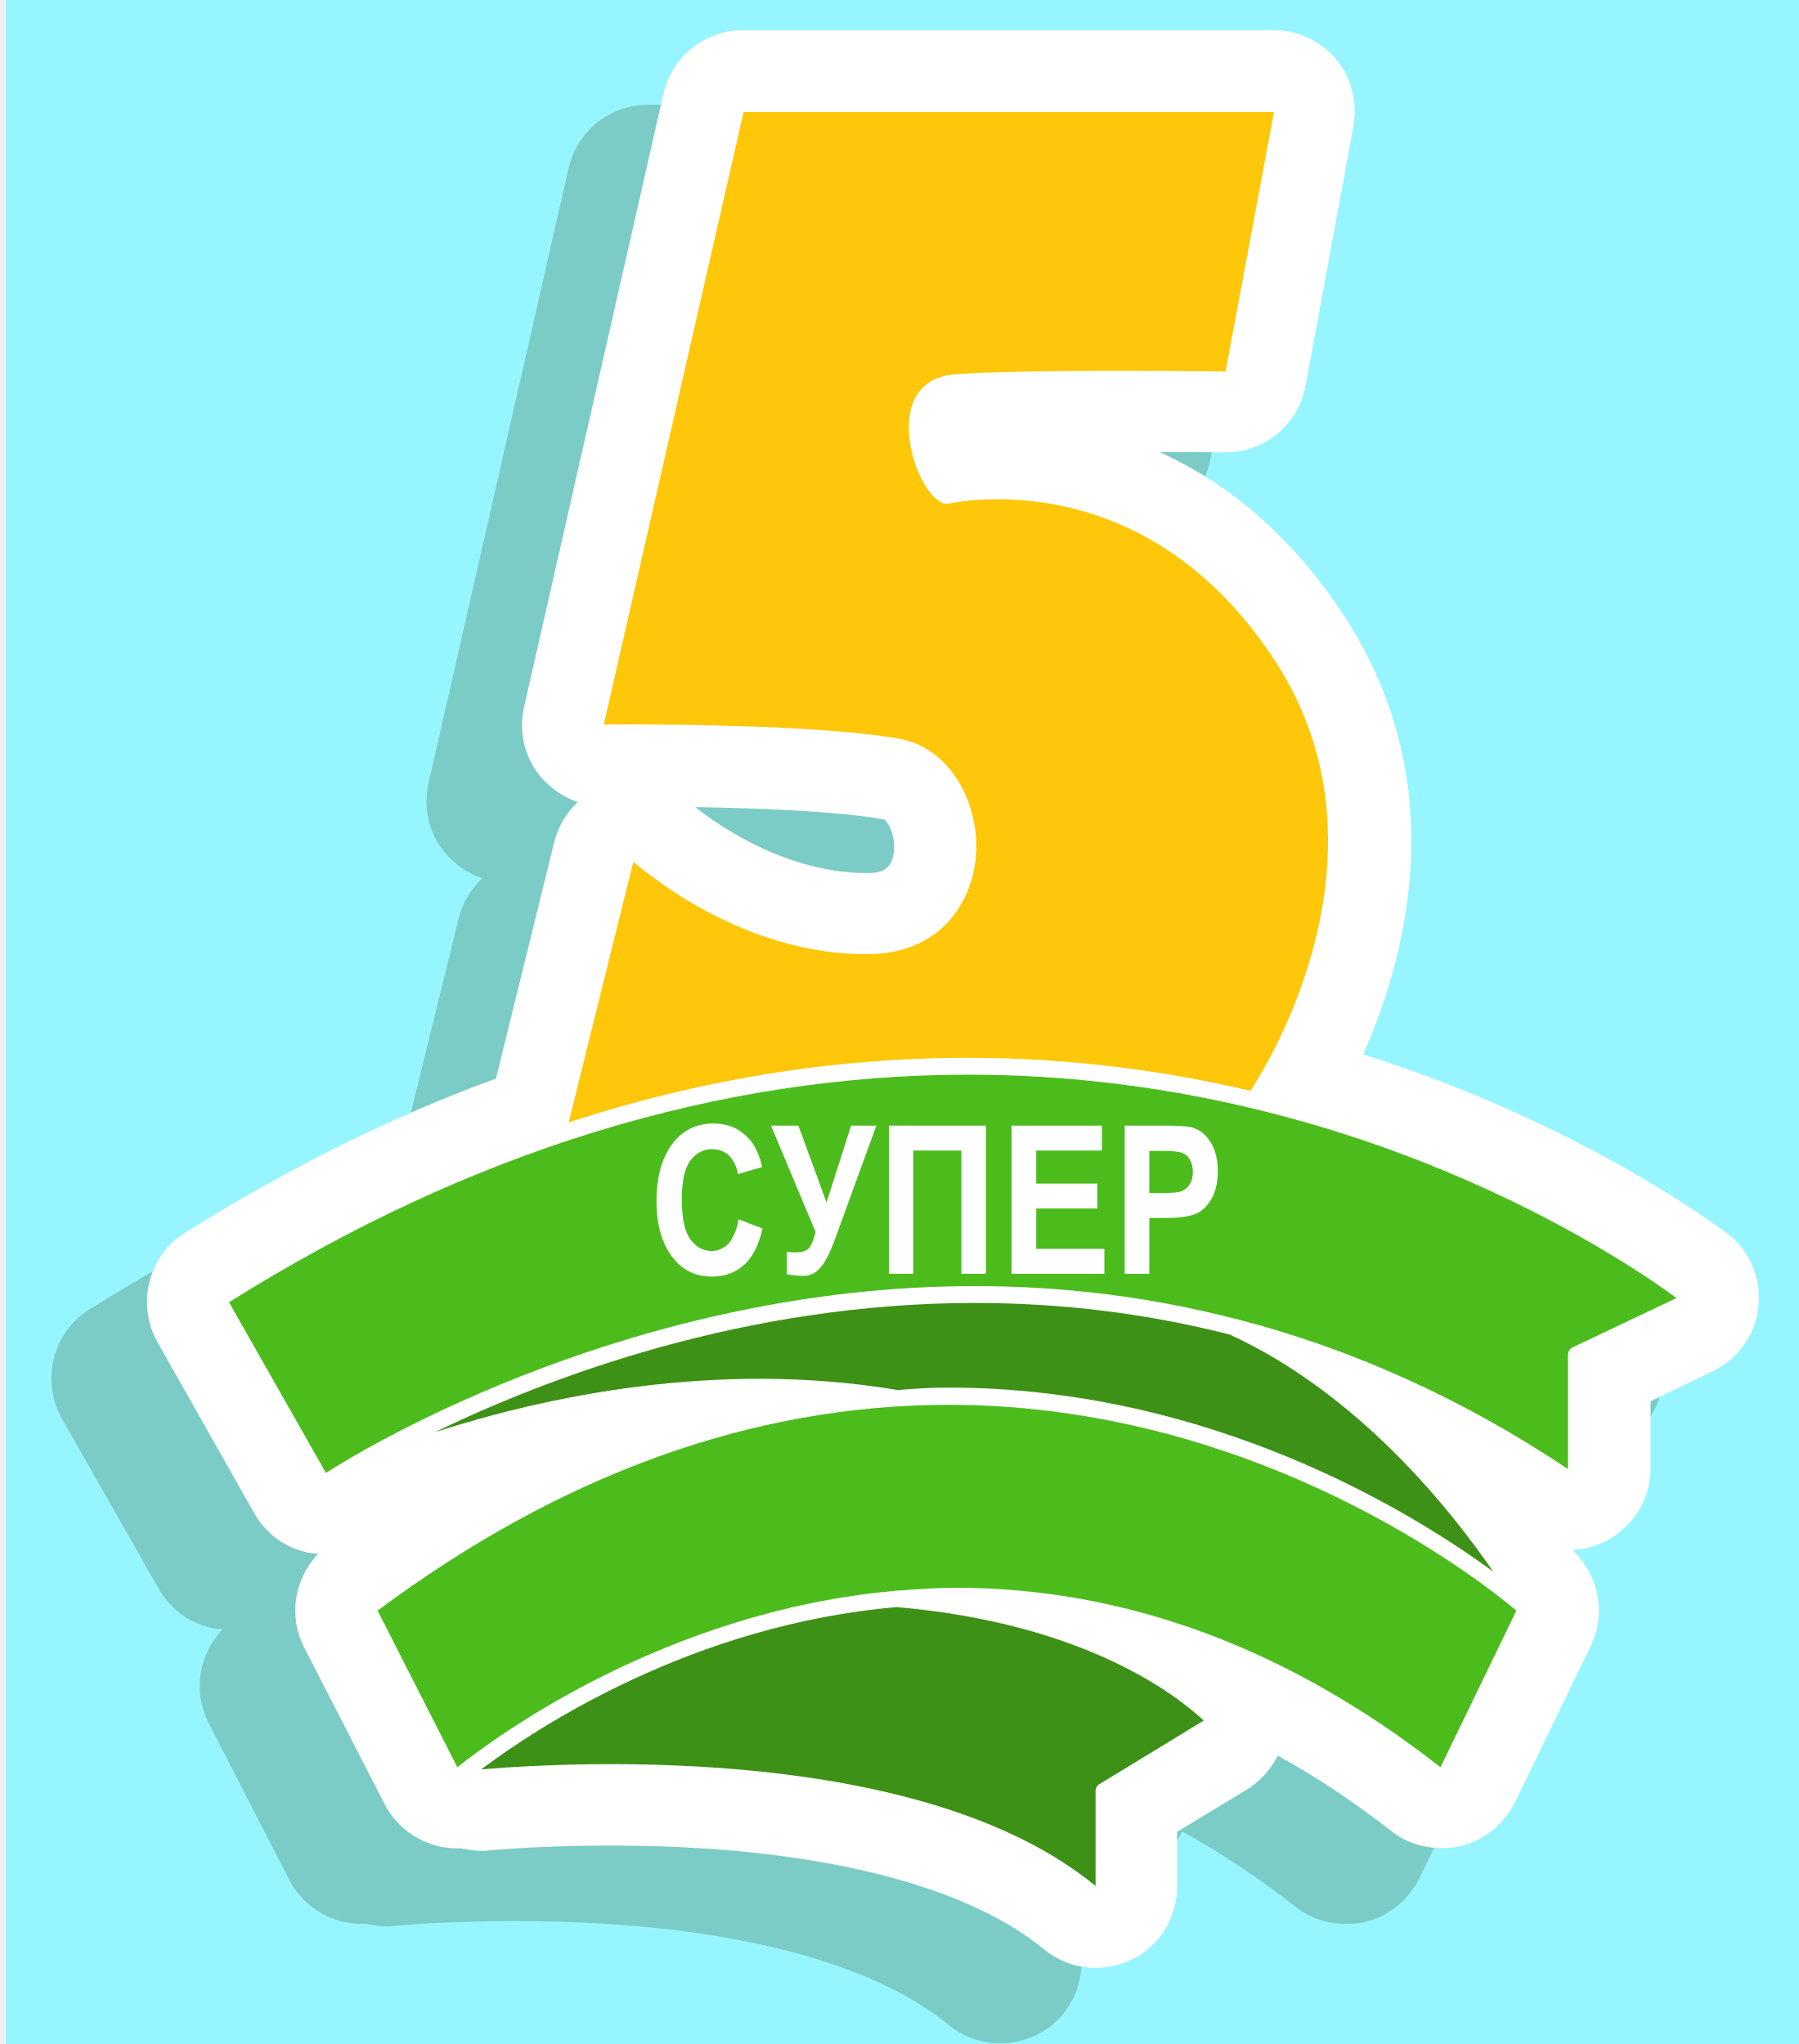
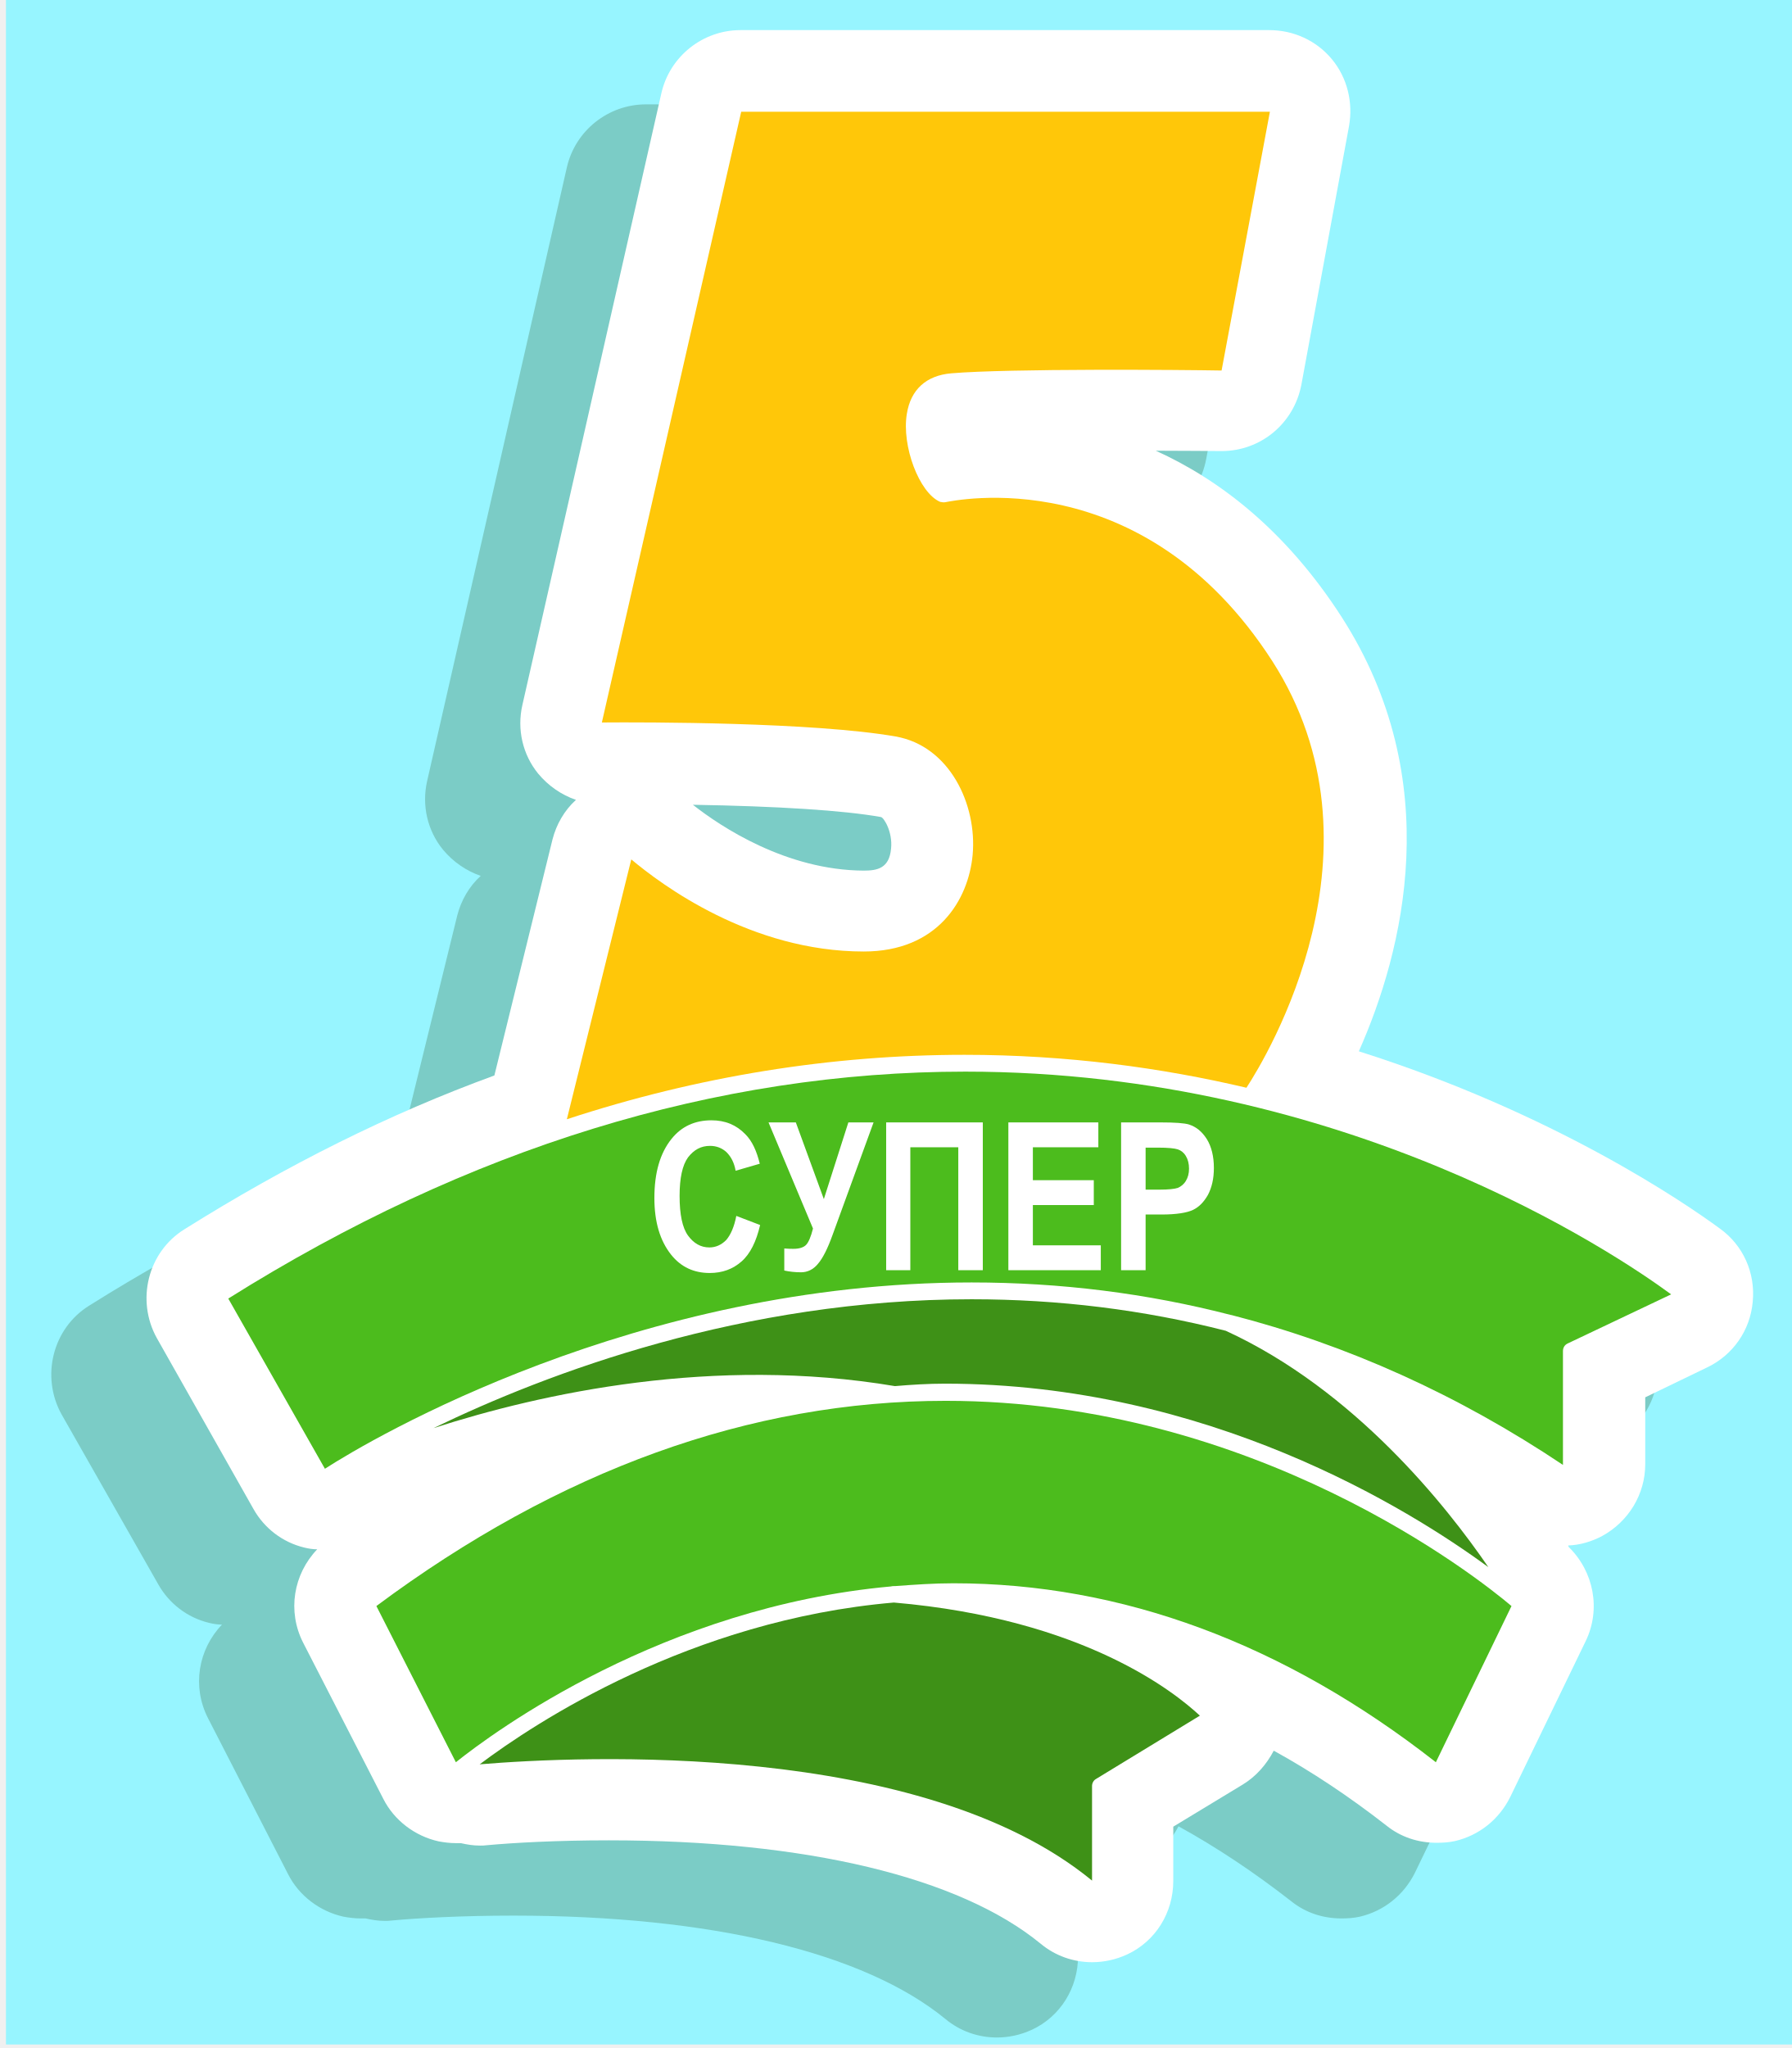
- <svg xmlns="http://www.w3.org/2000/svg" version="1.1" id="Capa_1" x="0px" y="0px" viewBox="0 0 512 582" style="enable-background:new 0 0 512 582;" xml:space="preserve">
+ <svg xmlns="http://www.w3.org/2000/svg" id="Capa_1" x="0px" y="0px" viewBox="0 0 511.6 584.8" width="511.6" height="584.8" style="enable-background:new 0 0 512 582;" xml:space="preserve">
  <style type="text/css">
	.st0{fill:#97F5FF;}
	.st1{fill:#7BCCC6;}
	.st2{fill:#FFFFFF;}
	.st3{fill:#3E9117;}
	.st4{fill:#FFC709;}
	.st5{fill:#4CBC1D;}
</style>
  <g id="Background">
    <rect x="1.7" y="-1" class="st0" width="511.6" height="584.8" />
  </g>
  <g>
    <path class="st1" d="M45.2,452.4c3.1,5.5,8.3,9.5,14.5,11c1.2,0.3,2.5,0.5,3.7,0.5c-6.8,7.1-8.6,17.7-4,26.7l22.9,44.6   c3.1,6.1,9,10.6,15.8,12.1c1.6,0.3,3.3,0.5,4.8,0.5c0.5,0,1,0,1.5,0c1.8,0.4,3.5,0.7,5.5,0.7c0.7,0,1.2,0,1.9-0.1   c7.6-0.7,20-1.4,34.9-1.4c56.3,0,100.1,10.5,123.3,29.5c4.2,3.5,9.4,5.3,14.7,5.3c3.4,0,6.7-0.7,10-2.2c8.2-3.8,13.2-12,13.2-21   v-15.4l19.8-12c3.8-2.3,6.8-5.7,8.9-9.7c10.9,6,21.7,13.2,32.2,21.4c4.1,3.3,9.1,4.9,14.3,4.9c1.8,0,3.5-0.1,5.3-0.5   c6.8-1.6,12.5-6.1,15.7-12.5l21.6-44.6c4.4-9.1,2.3-19.9-4.9-26.9c0-0.1-0.1-0.3-0.1-0.4c3.3-0.1,6.7-1.1,9.7-2.7   c7.5-4.1,12.3-11.9,12.3-20.5v-19.4l17.6-8.5c7.4-3.5,12.4-10.6,13.1-18.8c0.8-8.2-2.7-16.1-9.4-20.9   c-9.8-7.2-47.2-32.9-103.1-50.6c12.7-28.6,25.1-77.3-4.9-124c-16.1-25-35.2-39.4-53.1-47.5c9,0,16.1,0.1,18.5,0.1   c0.1,0,0.1,0,0.3,0c11.2,0,20.7-7.9,22.8-19l13.8-73.9c1.2-6.8-0.5-13.8-4.9-19.1c-4.4-5.3-10.9-8.3-17.9-8.3H184.5   c-10.8,0-20.2,7.5-22.6,18L122,223c-1.6,7,0.1,14.2,4.5,19.6c2.9,3.5,6.7,6.1,10.8,7.5c-3.3,3-5.6,7-6.7,11.3L114,328.9   c-29.9,10.9-59.3,25.6-88.5,43.9c-10.5,6.5-13.9,20.3-7.9,31.1L45.2,452.4z" />
    <path class="st2" d="M72.4,430.9c3.1,5.5,8.3,9.5,14.5,11c1.2,0.3,2.5,0.5,3.7,0.5c-6.8,7.1-8.6,17.7-4,26.7l22.9,44.6   c3.1,6.1,9,10.6,15.8,12.1c1.6,0.3,3.3,0.5,4.8,0.5c0.5,0,1,0,1.5,0c1.8,0.4,3.5,0.7,5.5,0.7c0.7,0,1.2,0,1.9-0.1   c7.6-0.7,20-1.4,34.9-1.4c56.3,0,100.1,10.5,123.3,29.5c4.2,3.5,9.4,5.3,14.7,5.3c3.4,0,6.7-0.7,10-2.2c8.2-3.8,13.2-12,13.2-21   v-15.5l19.8-12c3.8-2.3,6.8-5.7,8.9-9.7c10.9,6,21.7,13.2,32.2,21.4c4.1,3.3,9.1,4.9,14.3,4.9c1.8,0,3.5-0.1,5.3-0.5   c6.8-1.6,12.5-6.1,15.7-12.5l21.6-44.6c4.4-9.1,2.3-19.9-4.9-26.9c0-0.1-0.1-0.3-0.1-0.4c3.3-0.1,6.7-1.1,9.7-2.7   c7.5-4.1,12.3-11.9,12.3-20.5V399l17.6-8.5c7.4-3.5,12.4-10.6,13.1-18.8c0.8-8.2-2.7-16.1-9.4-20.9c-9.8-7.2-47.2-32.9-103.1-50.6   c12.7-28.6,25.1-77.3-4.9-124c-16.1-25-35.2-39.4-53.1-47.5c9,0,16.1,0.1,18.5,0.1c0.1,0,0.1,0,0.3,0c11.2,0,20.7-7.9,22.8-19   L385.3,36c1.2-6.8-0.5-13.8-4.9-19.1c-4.4-5.3-10.9-8.3-17.9-8.3h-151c-10.8,0-20.2,7.5-22.6,18l-39.7,174.7   c-1.6,7,0.1,14.2,4.5,19.6c2.9,3.5,6.7,6.1,10.8,7.5c-3.3,3-5.6,7-6.7,11.3l-16.6,67.4c-29.9,10.9-59.3,25.6-88.5,43.9   c-10.5,6.5-13.9,20.3-7.9,31.1L72.4,430.9z M197.9,229.8c24.1,0.4,43.1,1.6,53.7,3.5c0.8,0.1,3.4,4.2,2.9,9c-0.5,5.7-4,6.3-7.8,6.3   C224.6,248.5,205.9,236.1,197.9,229.8z" />
    <path class="st3" d="M311.9,537v-27c0-0.8,0.4-1.6,1.1-2l29.7-18.1c-7-6.5-32.9-27.6-87.4-32.3c-58.2,5-102.6,34.4-118.3,46.2   C165.7,501.4,263.1,496.9,311.9,537z" />
    <path class="st4" d="M246.7,271.7c-32.3,0-57.8-19.1-66.4-26.3l-18.4,74.2c37.5-12.3,75.6-18.4,113.6-18.4   c29.3,0,56.3,3.7,80.5,9.4c5.9-9,41.7-68.3,7.4-121.8c-37.1-57.6-91.1-45.8-93.4-45.4c-0.5,0.1-1,0-1.5-0.1c-6-2.6-11-16-9.5-25.1   c1.1-7,5.6-11,12.7-11.6c16.4-1.4,66.3-1,77.2-0.8l13.8-73.9h-151l-39.8,174.4c12.5-0.1,60.4-0.1,83.9,4   c15.4,2.7,23.3,19.4,22,33.8C276.6,257,267.8,271.7,246.7,271.7z" />
    <path class="st5" d="M130.2,503.2c10.9-8.7,59.1-44.3,124.3-50.2c0.3-0.1,0.7-0.1,1.1-0.1h0.1c5.5-0.4,10.9-0.8,16.6-0.8   c48.1,0,94.5,17.2,137.8,51.1l21.6-44.6c-9.8-8.3-73.4-58.6-161.6-58.6c-55.8,0-110.5,19.8-162.6,58.6L130.2,503.2z" />
    <path class="st3" d="M269.9,395.1c74.9,0,132.3,35.6,155.2,52.4c-12-17.5-38.2-50.6-75-67.5c-23.5-6-47.7-9-72.6-9   c-65.3,0-121.1,21-153.7,36.8c31-10,80.1-20.7,131.8-12C260.3,395.4,265.1,395.1,269.9,395.1z" />
    <path class="st5" d="M277.5,366.2c25.4,0,50.1,3.1,74.1,9.3h0.1l0,0c33.1,8.5,64.8,22.8,94.7,42.8v-32.5c0-1,0.5-1.8,1.4-2.2   l29.5-14c-15.8-11.6-92.7-63.6-201.6-63.6c-71.1,0-142,21.8-210.5,64.8l27.6,48.6C106.1,410.8,181.8,366.2,277.5,366.2z" />
    <g>
      <path class="st2" d="M210.3,347.2l6.8,2.6c-1.1,4.7-2.8,8.2-5.3,10.4c-2.5,2.2-5.5,3.3-9.1,3.3c-4.5,0-8.2-1.7-11-5.2    c-3.2-4-4.8-9.4-4.8-16.2c0-7.2,1.6-12.8,4.9-16.9c2.8-3.5,6.6-5.3,11.4-5.3c3.9,0,7.1,1.3,9.7,4c1.9,1.9,3.2,4.7,4.1,8.4l-6.9,2    c-0.4-2.3-1.3-4-2.6-5.3c-1.3-1.2-2.9-1.8-4.7-1.8c-2.6,0-4.6,1.1-6.3,3.3c-1.6,2.2-2.4,5.9-2.4,11c0,5.3,0.8,9.1,2.4,11.3    c1.6,2.2,3.6,3.4,6.1,3.4c1.8,0,3.4-0.7,4.8-2.1C208.7,352.6,209.7,350.3,210.3,347.2z" />
      <path class="st2" d="M232.2,350.8l-12.7-30.3h7.8l8,21.9l7-21.9h7.2l-11.7,32.1c-1.4,3.9-2.8,6.7-4.2,8.3c-1.3,1.6-3,2.4-4.8,2.4    c-1.8,0-3.4-0.2-4.8-0.5v-6.3c1.2,0.1,2,0.1,2.6,0.1c1.7,0,2.9-0.4,3.6-1.1C230.9,354.8,231.6,353.2,232.2,350.8z" />
      <path class="st2" d="M260.1,362.7h-7v-42.2h27.6v42.2h-7v-35.1h-13.7V362.7z" />
      <path class="st2" d="M288,362.7v-42.2h25.7v7.1H295v9.4h17.4v7.1H295v11.5h19.4v7.1H288z" />
      <path class="st2" d="M320.2,362.7v-42.2h11.2c4.2,0,6.9,0.2,8.2,0.6c2.1,0.7,3.7,2,5.1,4.2c1.3,2.1,2,4.9,2,8.2    c0,3.1-0.6,5.6-1.7,7.7c-1.2,2.1-2.6,3.5-4.3,4.3c-1.7,0.8-4.7,1.3-8.9,1.3h-4.6v15.9H320.2z M327.2,327.7v12h3.9    c2.6,0,4.4-0.2,5.3-0.5c0.9-0.4,1.7-1,2.3-2c0.6-1,0.9-2.1,0.9-3.5c0-1.4-0.3-2.6-0.9-3.6c-0.6-1-1.4-1.6-2.3-1.9    c-0.9-0.3-2.8-0.5-5.7-0.5H327.2z" />
    </g>
  </g>
</svg>
